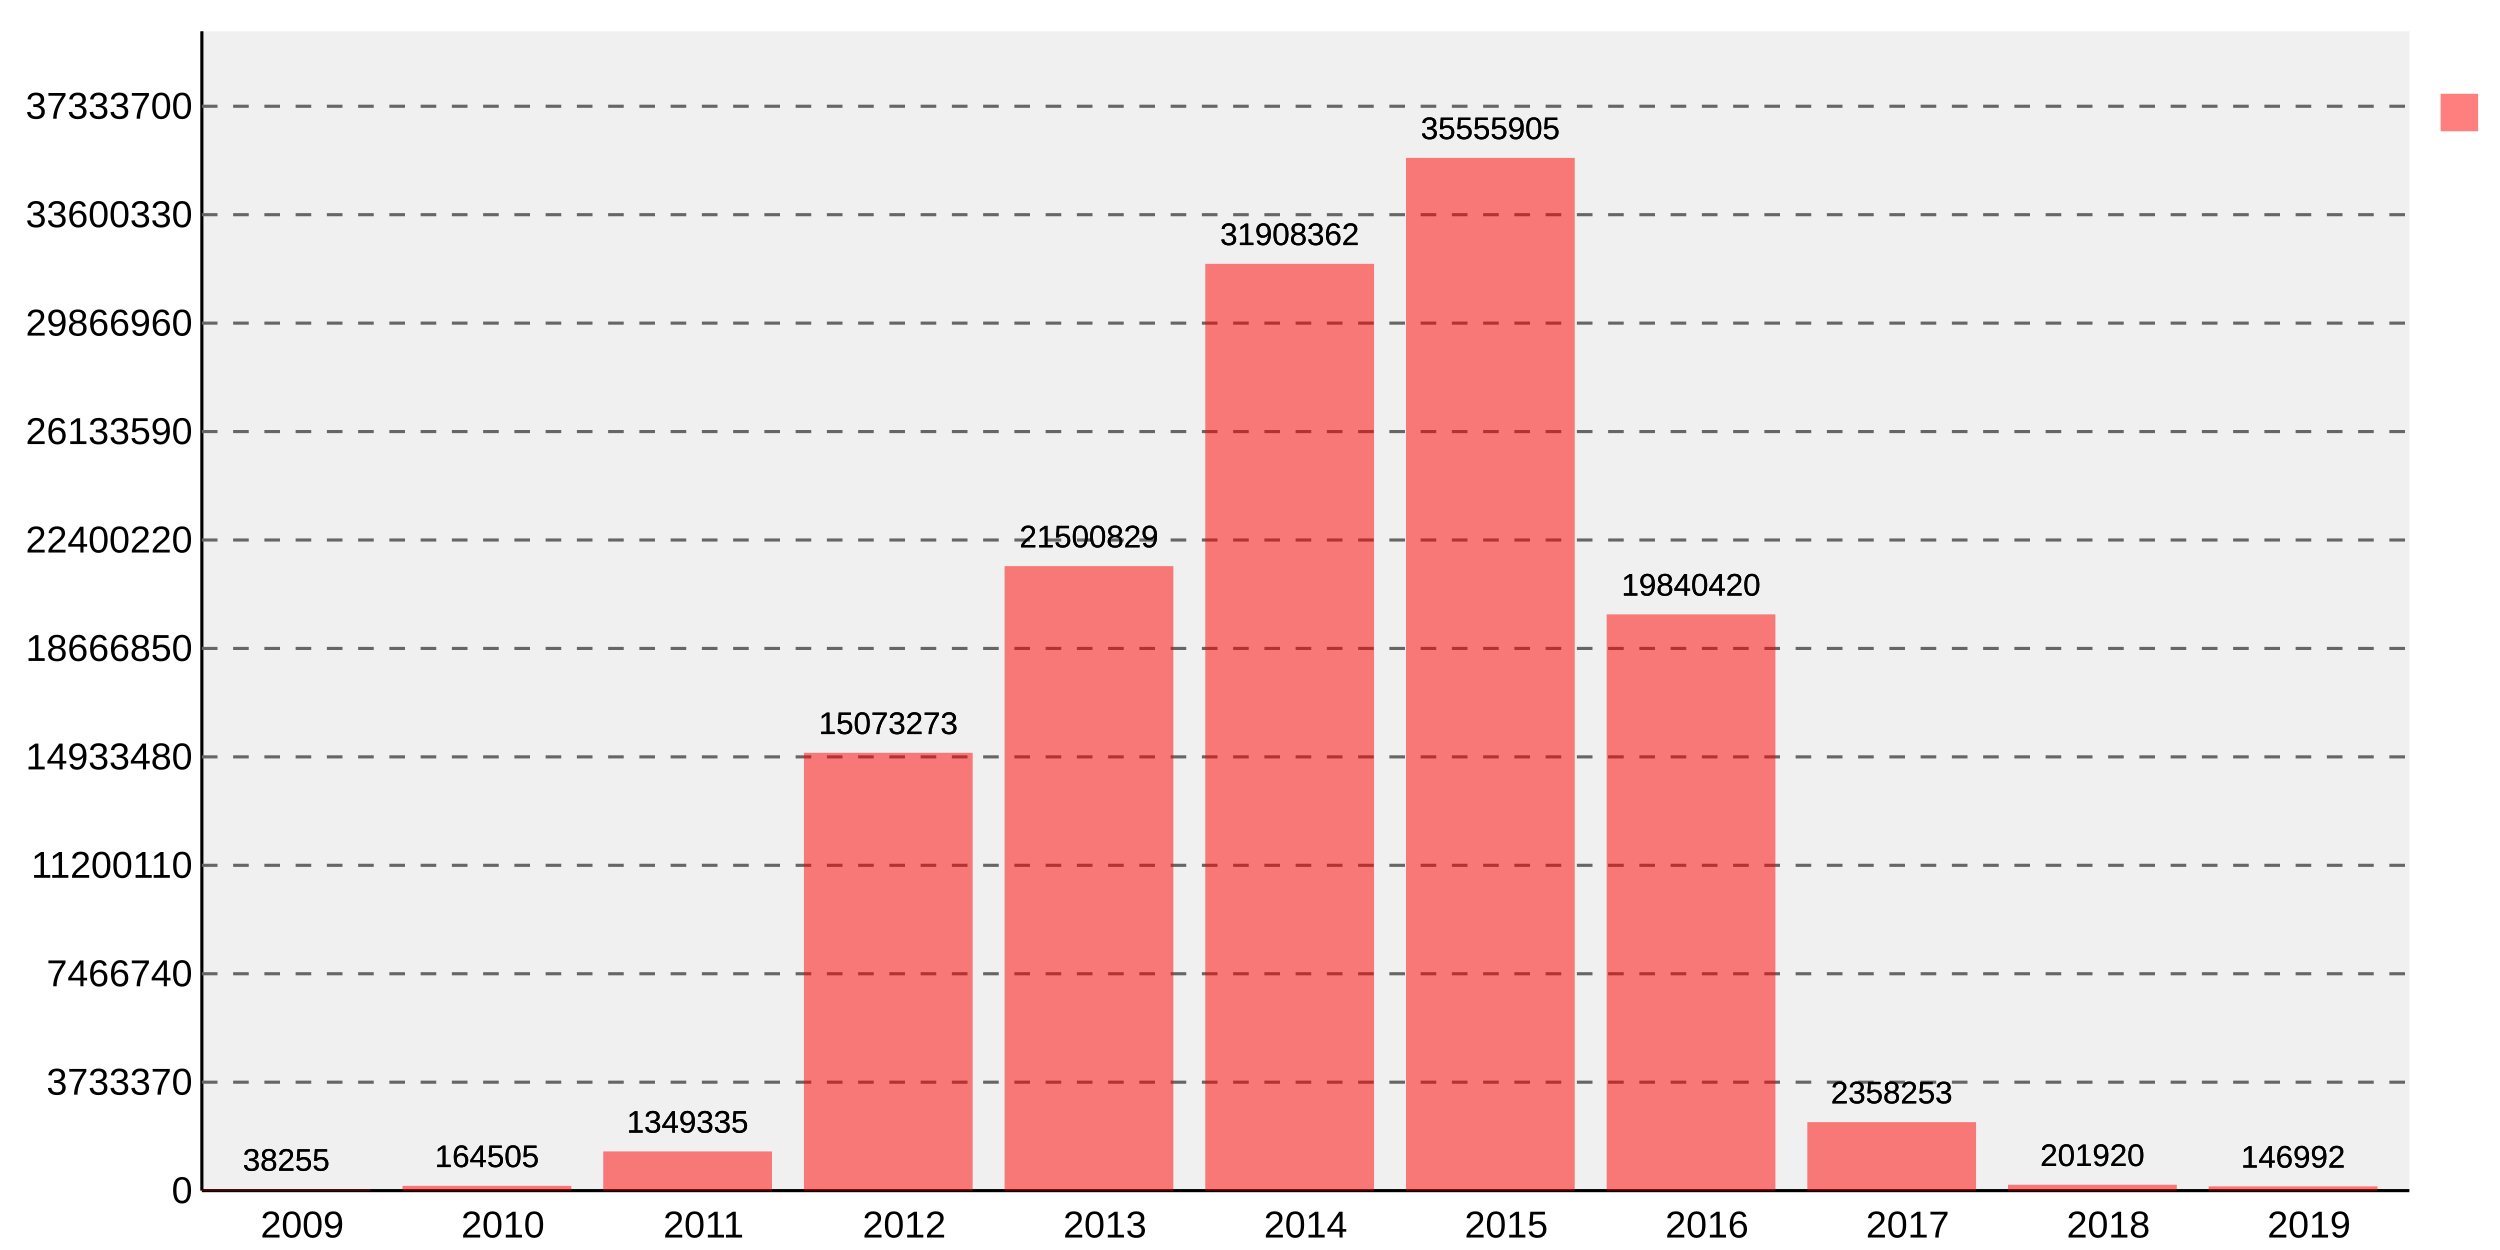
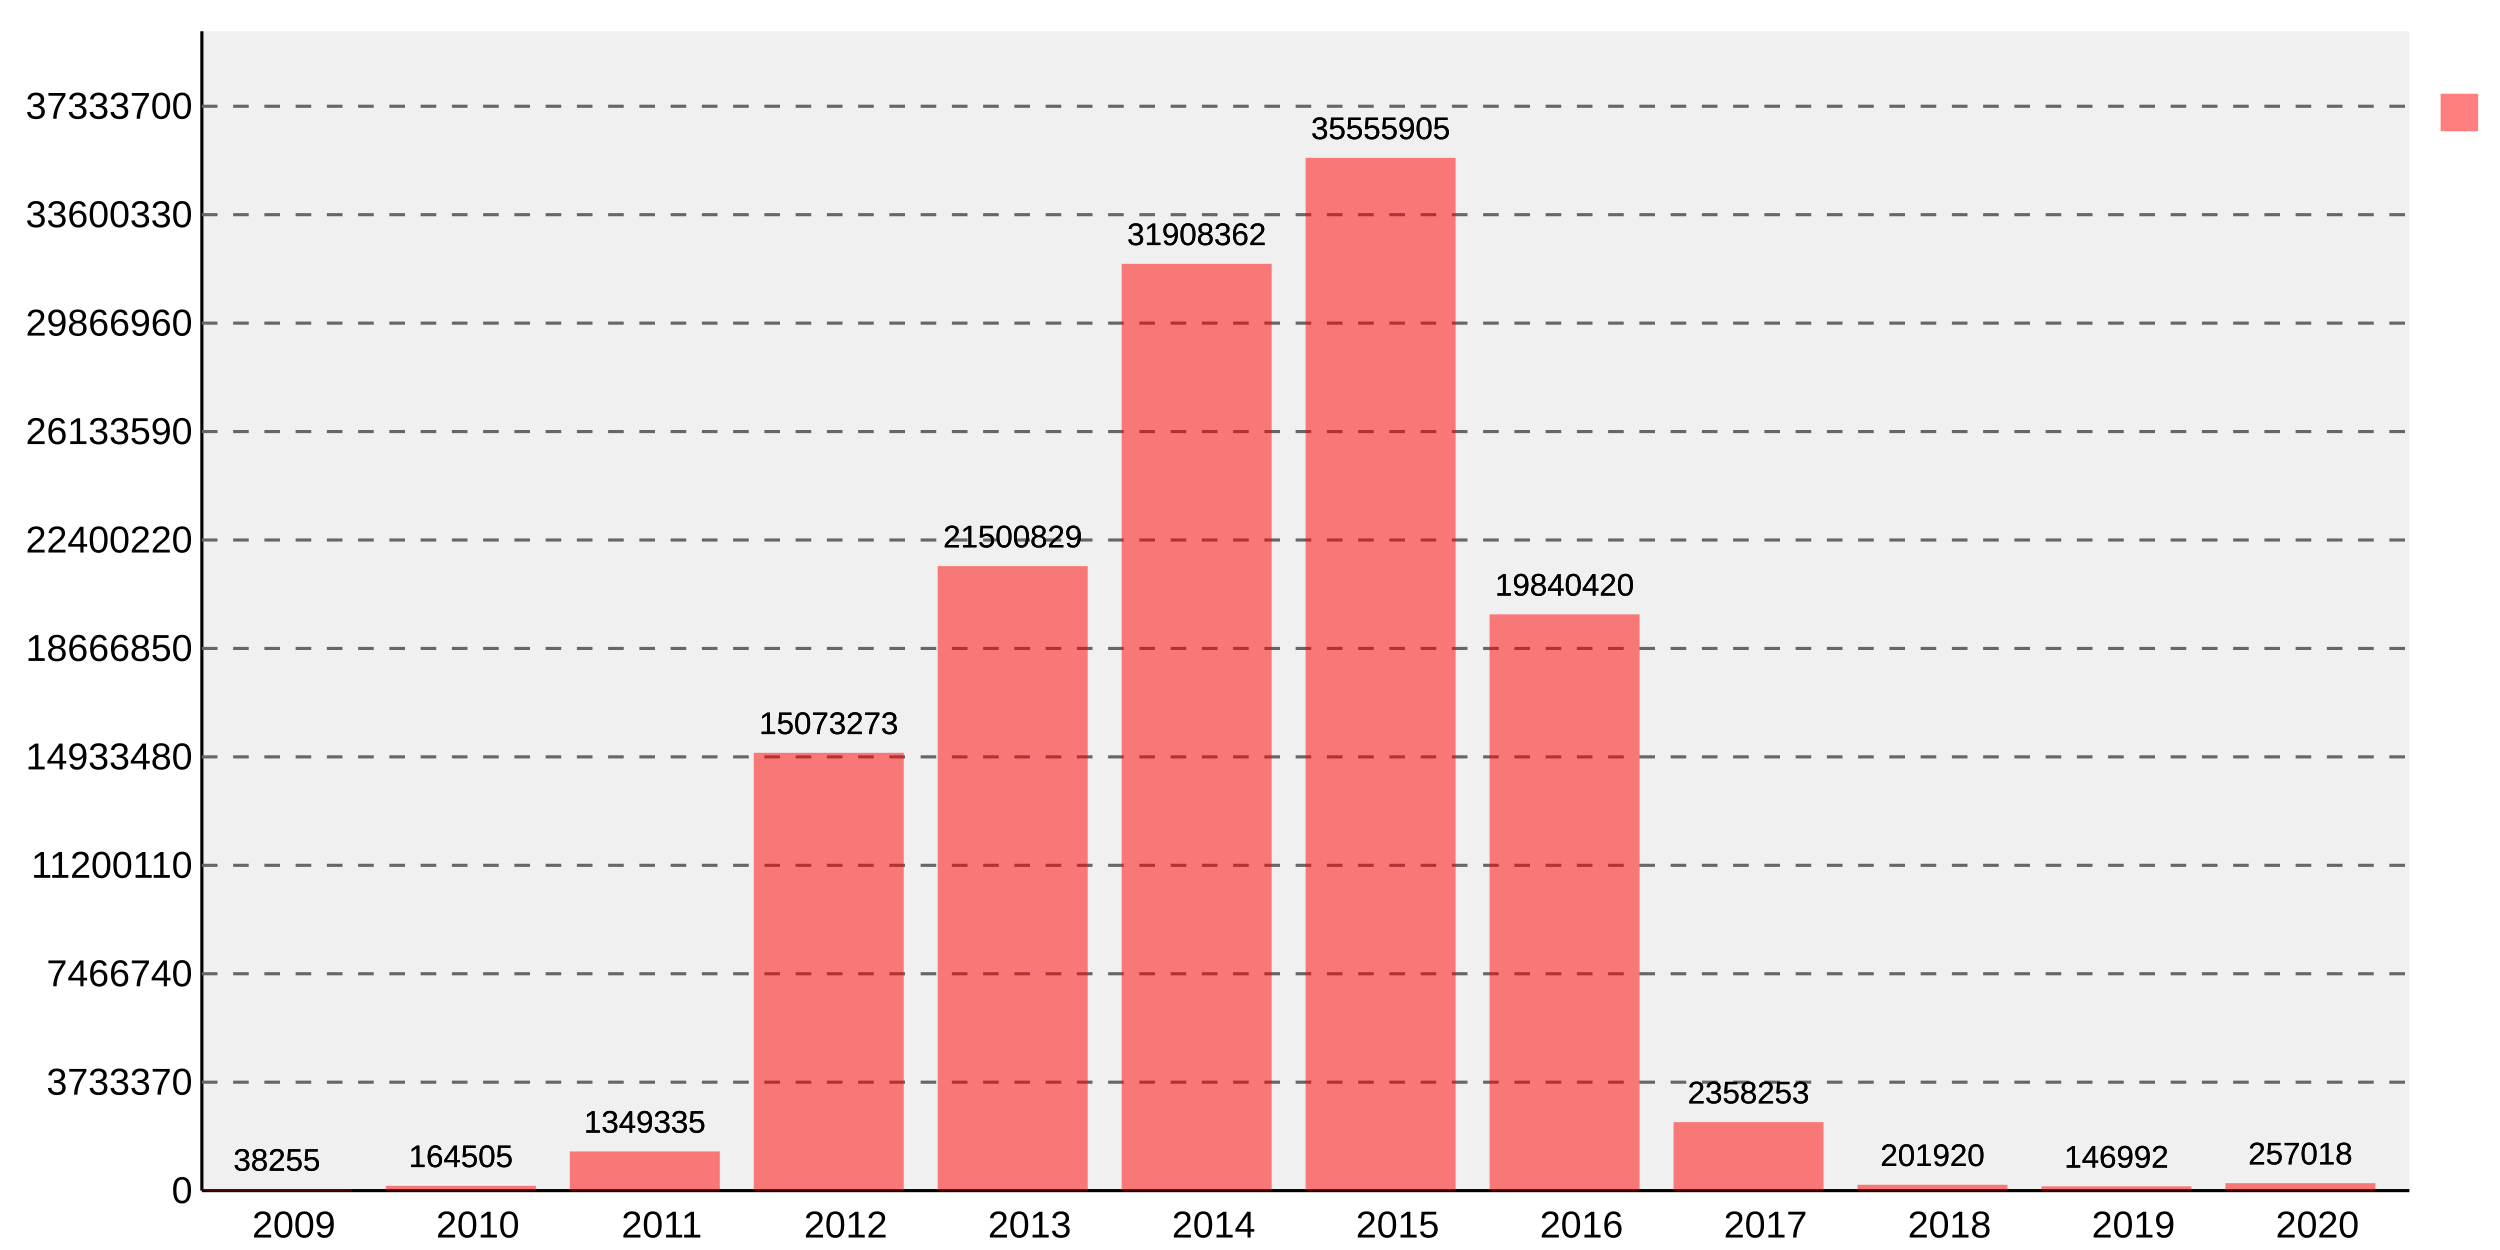
<svg xmlns="http://www.w3.org/2000/svg" viewBox="0 0 800 400">
  <defs>
    <style type="text/css">/*
Base styles for svg.charts.Graph
*/
.svgBackground {
    fill: #fff
    }
.graphBackground {
    fill: #f0f0f0
    }
/* graphs titles */
.mainTitle {
    text-anchor: middle;
    fill: #000;
    font-size: 16px;
    font-family: "Arial", sans-serif;
    font-weight: normal
    }
.subTitle {
    text-anchor: middle;
    fill: #999;
    font-size: 14px;
    font-family: "Arial", sans-serif;
    font-weight: normal
    }
.axis {
    stroke: #000;
    stroke-width: 1px
    }
.guideLines {
    stroke: #666;
    stroke-width: 1px;
    stroke-dasharray: 5, 5
    }
.xAxisLabels {
    text-anchor: middle;
    fill: #000;
    font-size: 12px;
    font-family: "Arial", sans-serif;
    font-weight: normal
    }
.yAxisLabels {
    text-anchor: end;
    fill: #000;
    font-size: 12px;
    font-family: "Arial", sans-serif;
    font-weight: normal
    }
.xAxisTitle {
    text-anchor: middle;
    fill: #f00;
    font-size: 14px;
    font-family: "Arial", sans-serif;
    font-weight: normal
    }
.yAxisTitle {
    fill: #f00;
    text-anchor: middle;
    font-size: 14px;
    font-family: "Arial", sans-serif;
    font-weight: normal
    }
.dataPointLabel {
    fill: #000;
    text-anchor: middle;
    font-size: 10px;
    font-family: "Arial", sans-serif;
    font-weight: normal
    }
.staggerGuideLine {
    fill: none;
    stroke: #000;
    stroke-width: 0.5px
    }
.keyText {
    fill: #000;
    text-anchor: start;
    font-size: 10px;
    font-family: "Arial", sans-serif;
    font-weight: normal
    }
/*
default fill styles for multiple datasets (probably only use a single
dataset on this graph though)
*/
.key1, .fill1 {
    fill: #f00;
    fill-opacity: 0.5;
    stroke: none;
    stroke-width: 0.5px
    }
.key2, .fill2 {
    fill: #00f;
    fill-opacity: 0.5;
    stroke: none;
    stroke-width: 1px
    }
.key3, .fill3 {
    fill: #0f0;
    fill-opacity: 0.5;
    stroke: none;
    stroke-width: 1px
    }
.key4, .fill4 {
    fill: #fc0;
    fill-opacity: 0.5;
    stroke: none;
    stroke-width: 1px
    }
.key5, .fill5 {
    fill: #0cf;
    fill-opacity: 0.5;
    stroke: none;
    stroke-width: 1px
    }
.key6, .fill6 {
    fill: #f0f;
    fill-opacity: 0.5;
    stroke: none;
    stroke-width: 1px
    }
.key7, .fill7 {
    fill: #0ff;
    fill-opacity: 0.5;
    stroke: none;
    stroke-width: 1px
    }
.key8, .fill8 {
    fill: #ff0;
    fill-opacity: 0.5;
    stroke: none;
    stroke-width: 1px
    }
.key9, .fill9 {
    fill: #c66;
    fill-opacity: 0.5;
    stroke: none;
    stroke-width: 1px
    }
.key10, .fill10 {
    fill: #639;
    fill-opacity: 0.5;
    stroke: none;
    stroke-width: 1px
    }
.key11, .fill11 {
    fill: #390;
    fill-opacity: 0.5;
    stroke: none;
    stroke-width: 1px
    }
.key12, .fill12 {
    fill: #96F;
    fill-opacity: 0.5;
    stroke: none;
    stroke-width: 1px
    }</style>
  </defs>
  <rect width="800" height="400" x="0" y="0" class="svgBackground" />
  <g transform="translate (64.6 10)">
    <rect x="0" y="0" width="706.4" height="371" class="graphBackground" />
    <path d="M 0 0 v371" class="axis" id="xAxis" />
    <path d="M 0 371 h706.4" class="axis" id="yAxis" />
-     <text class="xAxisLabels" x="32.109" y="386" style="text-anchor: middle">2009</text>
-     <text class="xAxisLabels" x="96.327" y="386" style="text-anchor: middle">2010</text>
-     <text class="xAxisLabels" x="160.545" y="386" style="text-anchor: middle">2011</text>
-     <text class="xAxisLabels" x="224.764" y="386" style="text-anchor: middle">2012</text>
-     <text class="xAxisLabels" x="288.982" y="386" style="text-anchor: middle">2013</text>
-     <text class="xAxisLabels" x="353.2" y="386" style="text-anchor: middle">2014</text>
-     <text class="xAxisLabels" x="417.418" y="386" style="text-anchor: middle">2015</text>
-     <text class="xAxisLabels" x="481.636" y="386" style="text-anchor: middle">2016</text>
-     <text class="xAxisLabels" x="545.855" y="386" style="text-anchor: middle">2017</text>
-     <text class="xAxisLabels" x="610.073" y="386" style="text-anchor: middle">2018</text>
-     <text class="xAxisLabels" x="674.291" y="386" style="text-anchor: middle">2019</text>
+     <text class="xAxisLabels" x="29.433" y="386" style="text-anchor: middle">2009</text>
+     <text class="xAxisLabels" x="88.3" y="386" style="text-anchor: middle">2010</text>
+     <text class="xAxisLabels" x="147.167" y="386" style="text-anchor: middle">2011</text>
+     <text class="xAxisLabels" x="206.033" y="386" style="text-anchor: middle">2012</text>
+     <text class="xAxisLabels" x="264.9" y="386" style="text-anchor: middle">2013</text>
+     <text class="xAxisLabels" x="323.767" y="386" style="text-anchor: middle">2014</text>
+     <text class="xAxisLabels" x="382.633" y="386" style="text-anchor: middle">2015</text>
+     <text class="xAxisLabels" x="441.5" y="386" style="text-anchor: middle">2016</text>
+     <text class="xAxisLabels" x="500.367" y="386" style="text-anchor: middle">2017</text>
+     <text class="xAxisLabels" x="559.233" y="386" style="text-anchor: middle">2018</text>
+     <text class="xAxisLabels" x="618.1" y="386" style="text-anchor: middle">2019</text>
+     <text class="xAxisLabels" x="676.967" y="386" style="text-anchor: middle">2020</text>
    <text class="yAxisLabels" x="-3" y="375.0" style="text-anchor: end">0</text>
    <text class="yAxisLabels" x="-3" y="340.3" style="text-anchor: end">3733370</text>
    <text class="yAxisLabels" x="-3" y="305.6" style="text-anchor: end">7466740</text>
    <text class="yAxisLabels" x="-3" y="270.9" style="text-anchor: end">11200110</text>
    <text class="yAxisLabels" x="-3" y="236.2" style="text-anchor: end">14933480</text>
    <text class="yAxisLabels" x="-3" y="201.5" style="text-anchor: end">18666850</text>
    <text class="yAxisLabels" x="-3" y="166.8" style="text-anchor: end">22400220</text>
    <text class="yAxisLabels" x="-3" y="132.1" style="text-anchor: end">26133590</text>
    <text class="yAxisLabels" x="-3" y="97.4" style="text-anchor: end">29866960</text>
    <text class="yAxisLabels" x="-3" y="62.7" style="text-anchor: end">33600330</text>
    <text class="yAxisLabels" x="-3" y="28.0" style="text-anchor: end">37333700</text>
    <path d="M 0 336.3 h706.4" class="guideLines" />
    <path d="M 0 301.6 h706.4" class="guideLines" />
    <path d="M 0 266.9 h706.4" class="guideLines" />
    <path d="M 0 232.2 h706.4" class="guideLines" />
    <path d="M 0 197.5 h706.4" class="guideLines" />
    <path d="M 0 162.8 h706.4" class="guideLines" />
    <path d="M 0 128.1 h706.4" class="guideLines" />
    <path d="M 0 93.4 h706.4" class="guideLines" />
    <path d="M 0 58.7 h706.4" class="guideLines" />
    <path d="M 0 24.0 h706.4" class="guideLines" />
-     <rect x="0.0" y="370.644" width="54.0" height="0.356" class="fill1" />
-     <rect x="64.218" y="369.471" width="54.0" height="1.529" class="fill1" />
-     <rect x="128.436" y="358.459" width="54.0" height="12.541" class="fill1" />
-     <rect x="192.655" y="230.901" width="54.0" height="140.099" class="fill1" />
-     <rect x="256.873" y="171.159" width="54.0" height="199.841" class="fill1" />
-     <rect x="321.091" y="74.426" width="54.0" height="296.574" class="fill1" />
-     <rect x="385.309" y="40.524" width="54.0" height="330.476" class="fill1" />
-     <rect x="449.527" y="186.592" width="54.0" height="184.408" class="fill1" />
-     <rect x="513.745" y="349.081" width="54.0" height="21.919" class="fill1" />
-     <rect x="577.964" y="369.123" width="54.0" height="1.877" class="fill1" />
-     <rect x="642.182" y="369.634" width="54.0" height="1.366" class="fill1" />
+     <rect x="0.0" y="370.644" width="48.0" height="0.356" class="fill1" />
+     <rect x="58.867" y="369.471" width="48.0" height="1.529" class="fill1" />
+     <rect x="117.733" y="358.459" width="48.0" height="12.541" class="fill1" />
+     <rect x="176.6" y="230.901" width="48.0" height="140.099" class="fill1" />
+     <rect x="235.467" y="171.159" width="48.0" height="199.841" class="fill1" />
+     <rect x="294.333" y="74.426" width="48.0" height="296.574" class="fill1" />
+     <rect x="353.2" y="40.524" width="48.0" height="330.476" class="fill1" />
+     <rect x="412.067" y="186.592" width="48.0" height="184.408" class="fill1" />
+     <rect x="470.933" y="349.081" width="48.0" height="21.919" class="fill1" />
+     <rect x="529.8" y="369.123" width="48.0" height="1.877" class="fill1" />
+     <rect x="588.667" y="369.634" width="48.0" height="1.366" class="fill1" />
+     <rect x="647.533" y="368.611" width="48.0" height="2.389" class="fill1" />
    <g>
-       <text x="27.0" y="364.644" class="dataPointLabel" style="None stroke: #fff; stroke-width: 2;">38255</text>
-       <text x="27.0" y="364.644" class="dataPointLabel">38255</text>
-       <text x="91.218" y="363.471" class="dataPointLabel" style="None stroke: #fff; stroke-width: 2;">164505</text>
-       <text x="91.218" y="363.471" class="dataPointLabel">164505</text>
-       <text x="155.436" y="352.459" class="dataPointLabel" style="None stroke: #fff; stroke-width: 2;">1349335</text>
-       <text x="155.436" y="352.459" class="dataPointLabel">1349335</text>
-       <text x="219.655" y="224.901" class="dataPointLabel" style="None stroke: #fff; stroke-width: 2;">15073273</text>
-       <text x="219.655" y="224.901" class="dataPointLabel">15073273</text>
-       <text x="283.873" y="165.159" class="dataPointLabel" style="None stroke: #fff; stroke-width: 2;">21500829</text>
-       <text x="283.873" y="165.159" class="dataPointLabel">21500829</text>
-       <text x="348.091" y="68.426" class="dataPointLabel" style="None stroke: #fff; stroke-width: 2;">31908362</text>
-       <text x="348.091" y="68.426" class="dataPointLabel">31908362</text>
-       <text x="412.309" y="34.524" class="dataPointLabel" style="None stroke: #fff; stroke-width: 2;">35555905</text>
-       <text x="412.309" y="34.524" class="dataPointLabel">35555905</text>
-       <text x="476.527" y="180.592" class="dataPointLabel" style="None stroke: #fff; stroke-width: 2;">19840420</text>
-       <text x="476.527" y="180.592" class="dataPointLabel">19840420</text>
-       <text x="540.745" y="343.081" class="dataPointLabel" style="None stroke: #fff; stroke-width: 2;">2358253</text>
-       <text x="540.745" y="343.081" class="dataPointLabel">2358253</text>
-       <text x="604.964" y="363.123" class="dataPointLabel" style="None stroke: #fff; stroke-width: 2;">201920</text>
-       <text x="604.964" y="363.123" class="dataPointLabel">201920</text>
-       <text x="669.182" y="363.634" class="dataPointLabel" style="None stroke: #fff; stroke-width: 2;">146992</text>
-       <text x="669.182" y="363.634" class="dataPointLabel">146992</text>
+       <text x="24.0" y="364.644" class="dataPointLabel" style="None stroke: #fff; stroke-width: 2;">38255</text>
+       <text x="24.0" y="364.644" class="dataPointLabel">38255</text>
+       <text x="82.867" y="363.471" class="dataPointLabel" style="None stroke: #fff; stroke-width: 2;">164505</text>
+       <text x="82.867" y="363.471" class="dataPointLabel">164505</text>
+       <text x="141.733" y="352.459" class="dataPointLabel" style="None stroke: #fff; stroke-width: 2;">1349335</text>
+       <text x="141.733" y="352.459" class="dataPointLabel">1349335</text>
+       <text x="200.6" y="224.901" class="dataPointLabel" style="None stroke: #fff; stroke-width: 2;">15073273</text>
+       <text x="200.6" y="224.901" class="dataPointLabel">15073273</text>
+       <text x="259.467" y="165.159" class="dataPointLabel" style="None stroke: #fff; stroke-width: 2;">21500829</text>
+       <text x="259.467" y="165.159" class="dataPointLabel">21500829</text>
+       <text x="318.333" y="68.426" class="dataPointLabel" style="None stroke: #fff; stroke-width: 2;">31908362</text>
+       <text x="318.333" y="68.426" class="dataPointLabel">31908362</text>
+       <text x="377.2" y="34.524" class="dataPointLabel" style="None stroke: #fff; stroke-width: 2;">35555905</text>
+       <text x="377.2" y="34.524" class="dataPointLabel">35555905</text>
+       <text x="436.067" y="180.592" class="dataPointLabel" style="None stroke: #fff; stroke-width: 2;">19840420</text>
+       <text x="436.067" y="180.592" class="dataPointLabel">19840420</text>
+       <text x="494.933" y="343.081" class="dataPointLabel" style="None stroke: #fff; stroke-width: 2;">2358253</text>
+       <text x="494.933" y="343.081" class="dataPointLabel">2358253</text>
+       <text x="553.8" y="363.123" class="dataPointLabel" style="None stroke: #fff; stroke-width: 2;">201920</text>
+       <text x="553.8" y="363.123" class="dataPointLabel">201920</text>
+       <text x="612.667" y="363.634" class="dataPointLabel" style="None stroke: #fff; stroke-width: 2;">146992</text>
+       <text x="612.667" y="363.634" class="dataPointLabel">146992</text>
+       <text x="671.533" y="362.611" class="dataPointLabel" style="None stroke: #fff; stroke-width: 2;">257018</text>
+       <text x="671.533" y="362.611" class="dataPointLabel">257018</text>
    </g>
  </g>
  <g transform="translate(781 30)">
    <rect x="0" y="0" width="12" height="12" class="key1" />
    <text x="17" y="12" class="keyText" />
  </g>
</svg>
